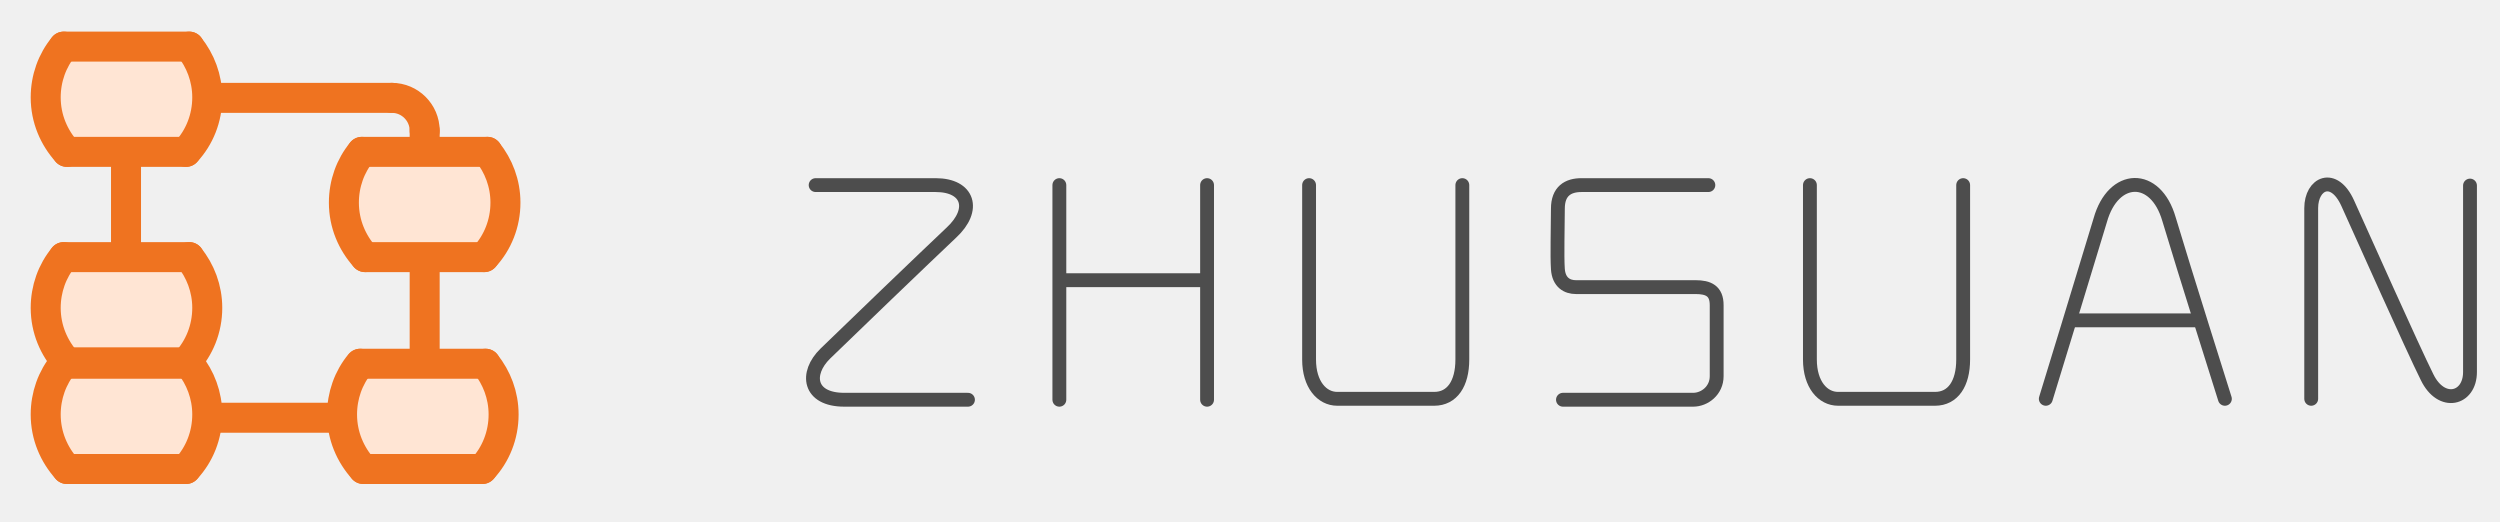
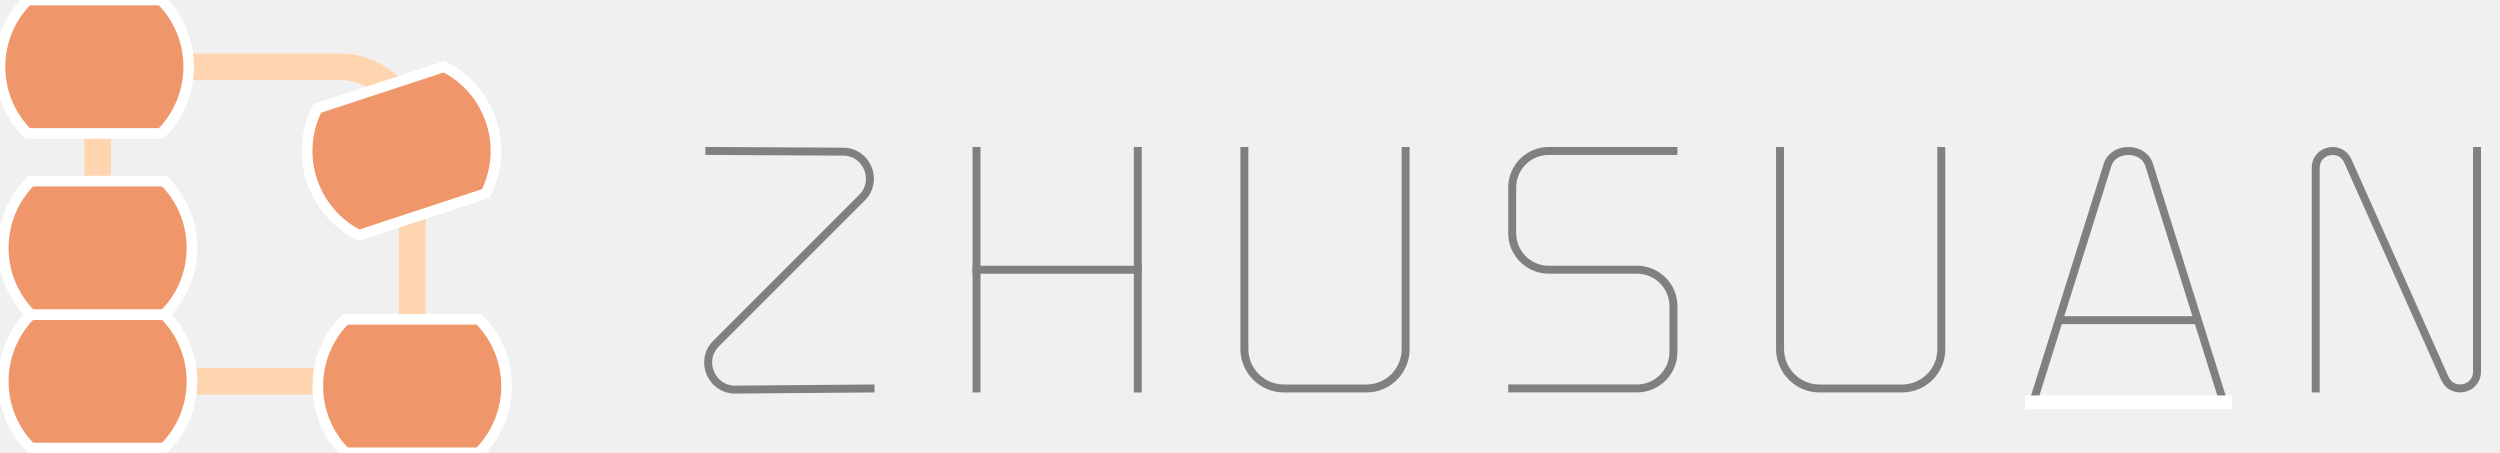
- <svg xmlns="http://www.w3.org/2000/svg" version="1.1" id="图层_1" x="0px" y="0px" viewBox="0 0 541.6 113" style="enable-background:new 0 0 541.6 113;" xml:space="preserve">
-   <style type="text/css">
- 	.st0{fill:none;stroke:#EF7320;stroke-width:6.5;stroke-linecap:round;stroke-miterlimit:10;}
- 	.st1{fill:#FFE5D4;stroke:#EF7320;stroke-width:6.5;stroke-linecap:round;stroke-miterlimit:10;}
- 	.st2{fill:#FFE5D4;stroke:#EF7320;stroke-miterlimit:10;}
- 	.st3{fill:none;stroke:#4D4D4D;stroke-width:3;stroke-linecap:round;stroke-miterlimit:10;}
- 	.st4{fill:none;stroke:#4D4D4D;stroke-width:3;stroke-linejoin:round;stroke-miterlimit:10;}
- 	.st5{fill:none;stroke:#4D4D4D;stroke-width:3;stroke-miterlimit:10;}
- </style>
-   <g>
-     <line class="st0" x1="27.3" y1="19.3" x2="27.3" y2="89.4" />
-     <line class="st0" x1="93.9" y1="90.5" x2="23.8" y2="90.5" />
-     <line class="st0" x1="92" y1="89.9" x2="92" y2="28.3" />
-     <path class="st1" d="M92,28.3c0-3.9-3.2-7.1-7.1-7.1" />
-     <line class="st0" x1="84.9" y1="21.2" x2="28.7" y2="21.2" />
-     <g id="XMLID_5_">
-       <g>
-         <path class="st2" d="M14.3,10.1H41c2.4,3,3.9,6.8,3.9,11c0,4.5-1.7,8.7-4.6,11.8H14.5c-2.8-3.1-4.6-7.2-4.6-11.8     c0-4.1,1.4-8,3.9-11C13.8,10.1,14.3,10.1,14.3,10.1z" />
-       </g>
-       <g>
-         <path class="st1" d="M41,10.1c2.4,3,3.9,6.8,3.9,11c0,4.5-1.7,8.7-4.6,11.8" />
-         <path class="st1" d="M14.5,32.9c-2.8-3.1-4.6-7.2-4.6-11.8c0-4.1,1.4-8,3.9-11" />
-         <polyline class="st1" points="41,10.1 14.3,10.1 13.8,10.1    " />
-         <line class="st0" x1="14.5" y1="32.9" x2="40.3" y2="32.9" />
-       </g>
-     </g>
-     <g id="XMLID_2_">
-       <g>
-         <path class="st2" d="M14.3,78.8H41c2.4,3,3.9,6.8,3.9,11c0,4.5-1.7,8.7-4.6,11.8H14.5c-2.8-3.1-4.6-7.2-4.6-11.8     c0-4.1,1.4-8,3.9-11H14.3z" />
-       </g>
-       <g>
-         <path class="st1" d="M41,78.8c2.4,3,3.9,6.8,3.9,11c0,4.5-1.7,8.7-4.6,11.8" />
-         <path class="st1" d="M14.5,101.6c-2.8-3.1-4.6-7.2-4.6-11.8c0-4.1,1.4-8,3.9-11" />
-         <polyline class="st1" points="41,78.8 14.3,78.8 13.8,78.8    " />
-         <line class="st0" x1="14.5" y1="101.6" x2="40.3" y2="101.6" />
-       </g>
-     </g>
-     <g id="XMLID_1_">
-       <g>
-         <path class="st2" d="M78.5,78.8h26.7c2.4,3,3.9,6.8,3.9,11c0,4.5-1.7,8.7-4.6,11.8H78.7c-2.8-3.1-4.6-7.2-4.6-11.8     c0-4.1,1.4-8,3.9-11H78.5z" />
-       </g>
-       <g>
-         <path class="st1" d="M105.2,78.8c2.4,3,3.9,6.8,3.9,11c0,4.5-1.7,8.7-4.6,11.8" />
-         <path class="st1" d="M78.7,101.6c-2.8-3.1-4.6-7.2-4.6-11.8c0-4.1,1.4-8,3.9-11" />
-         <polyline class="st1" points="105.2,78.8 78.5,78.8 78.1,78.8    " />
-         <line class="st0" x1="78.7" y1="101.6" x2="104.5" y2="101.6" />
-       </g>
-     </g>
-     <g id="XMLID_11_">
-       <g>
-         <path class="st2" d="M14.3,55.7H41c2.4,3,3.9,6.8,3.9,11c0,4.5-1.7,8.7-4.6,11.8H14.5c-2.8-3.1-4.6-7.2-4.6-11.8     c0-4.1,1.4-8,3.9-11C13.8,55.7,14.3,55.7,14.3,55.7z" />
-       </g>
-       <g>
-         <path class="st1" d="M41,55.7c2.4,3,3.9,6.8,3.9,11c0,4.5-1.7,8.7-4.6,11.8" />
-         <path class="st1" d="M14.5,78.5c-2.8-3.1-4.6-7.2-4.6-11.8c0-4.1,1.4-8,3.9-11" />
-         <polyline class="st1" points="41,55.7 14.3,55.7 13.8,55.7    " />
-         <line class="st0" x1="14.5" y1="78.5" x2="40.3" y2="78.5" />
-       </g>
-     </g>
-     <g id="XMLID_3_">
-       <g>
-         <path class="st2" d="M78.9,32.9h26.7c2.4,3,3.9,6.8,3.9,11c0,4.5-1.7,8.7-4.6,11.8H79.1c-2.8-3.1-4.6-7.2-4.6-11.8     c0-4.1,1.4-8,3.9-11C78.4,32.9,78.9,32.9,78.9,32.9z" />
-       </g>
-       <g>
-         <path class="st1" d="M105.6,32.9c2.4,3,3.9,6.8,3.9,11c0,4.5-1.7,8.7-4.6,11.8" />
-         <path class="st1" d="M79.1,55.7c-2.8-3.1-4.6-7.2-4.6-11.8c0-4.1,1.4-8,3.9-11" />
-         <polyline class="st1" points="105.6,32.9 78.9,32.9 78.4,32.9    " />
-         <line class="st0" x1="79.1" y1="55.7" x2="104.9" y2="55.7" />
-       </g>
-     </g>
+ <svg xmlns="http://www.w3.org/2000/svg" enable-background="new 0 0 471 85.31" viewBox="0 0 471 85.31">
+   <g stroke-miterlimit="10">
+     <path d="m63.91 71.84h-31.77c-7.59 0-13.75-6.16-13.75-13.75v-31.77c0-7.59 6.16-13.75 13.75-13.75h31.77c7.59 0 13.75 6.16 13.75 13.75v31.77c-.01 7.59-6.16 13.75-13.75 13.75z" fill="none" stroke="#ffd5b0" stroke-width="5" />
+     <path d="m30.35 0c6.94 6.94 6.94 18.2 0 25.14h-25.14c-6.95-6.94-6.95-18.2 0-25.14z" fill="#ef966a" stroke="#fff" stroke-width="2" />
+     <path d="m30.96 59.27c6.94 6.94 6.94 18.2 0 25.14h-25.14c-6.94-6.94-6.94-18.2 0-25.14z" fill="#ef966a" stroke="#fff" stroke-width="2" />
+     <path d="m30.96 34.12c6.94 6.94 6.94 18.2 0 25.14h-25.14c-6.94-6.94-6.94-18.2 0-25.14z" fill="#ef966a" stroke="#fff" stroke-width="2" />
+     <path d="m90.23 60.16c6.94 6.94 6.94 18.2 0 25.14h-25.15c-6.94-6.94-6.94-18.2 0-25.14z" fill="#ef966a" stroke="#fff" stroke-width="2" />
+     <path d="m83.67 12.57c8.76 4.43 12.28 15.12 7.85 23.89l-23.89 7.85c-8.76-4.43-12.28-15.12-7.85-23.89z" fill="#ef966a" stroke="#fff" stroke-width="2" />
+     <path d="m183.98 28.44v22.38 22.37" fill="none" stroke="#808080" stroke-linecap="square" stroke-width="1.5" />
+     <path d="m214.36 28.44v22.38 22.37" fill="none" stroke="#808080" stroke-linecap="square" stroke-width="1.5" />
+     <path d="m183.98 50.82h30.38" fill="none" stroke="#808080" stroke-linecap="square" stroke-width="1.5" />
+     <path d="m234.44 28.44v37.3c0 4.11 3.34 7.45 7.45 7.45h15.54c4.08 0 7.39-3.31 7.39-7.39v-37.36" fill="none" stroke="#808080" stroke-linecap="square" stroke-width="1.5" />
+     <path d="m335.36 28.44v37.3c0 4.11 3.34 7.45 7.45 7.45h15.54c4.08 0 7.39-3.31 7.39-7.39v-37.36" fill="none" stroke="#808080" stroke-linecap="square" stroke-width="1.5" />
+     <path d="m436.28 73.19v-41.58c0-3.41 4.66-4.4 6.05-1.29l18.29 40.99c1.39 3.11 6.05 2.12 6.05-1.29v-41.58" fill="none" stroke="#808080" stroke-linecap="square" stroke-width="1.5" />
+     <path d="m133.64 28.44 25.2.13c4.51.02 6.75 5.48 3.56 8.67l-13.57 13.57-13.92 13.92c-3.21 3.21-.91 8.71 3.63 8.67l25.48-.21" fill="none" stroke="#808080" stroke-linecap="square" stroke-width="1.5" />
+     <path d="m315.28 28.44h-23.5c-3.8 0-6.88 3.08-6.88 6.88v8.61c0 3.8 3.08 6.88 6.88 6.88h16.62c3.8 0 6.88 3.08 6.88 6.88v8.61c0 3.8-3.08 6.88-6.88 6.88h-23.5" fill="none" stroke="#808080" stroke-linecap="square" stroke-width="1.5" />
+     <path d="m383.44 74.5 13.64-43.49c1.1-3.42 6.69-3.42 7.8 0l13.64 43.49" fill="none" stroke="#808080" stroke-linecap="square" stroke-width="1.5" />
+     <path d="m387.61 60.32h26.74" fill="none" stroke="#808080" stroke-width="1.5" />
  </g>
-   <g>
-     <g>
-       <line class="st3" x1="229.5" y1="40.1" x2="229.5" y2="86.6" />
-       <line class="st3" x1="261.5" y1="40.1" x2="261.5" y2="86.6" />
-       <line class="st4" x1="229.5" y1="60.7" x2="261.5" y2="60.7" />
-     </g>
-     <path class="st3" d="M283.6,40.1v37.8c0,5.4,2.8,8.5,6.1,8.5c0,0,16.4,0,21,0c3.9,0,6.1-3.3,6.1-8.5s0-37.8,0-37.8" />
-     <path class="st3" d="M370.1,40.1h-27.5c-2.9,0-5.1,1.3-5.1,5.1s-0.2,10.2,0,13.1c0.2,2.9,2,3.9,3.9,3.9c2,0,23.1,0,25.9,0   s4.6,0.8,4.6,3.9c0,2.9,0,12.5,0,15.4c0,3.1-2.6,5.1-5.1,5.1c-2.5,0-28.2,0-28.2,0" />
-     <g>
-       <path class="st3" d="M443.2,86.4c0,0,8.8-28.7,11.8-38.7c2.8-10,12-10.3,14.9-0.2C473,57.9,482,86.4,482,86.4" />
-       <line class="st5" x1="448.6" y1="69.4" x2="476.3" y2="69.4" />
-     </g>
-     <path class="st3" d="M500.7,86.4V45.1c0-5.4,4.9-7.7,7.9-1.1c2.9,6.4,14.1,31.5,17.2,37.7c3.1,6.4,9.3,4.8,9.3-1.1V40.2" />
-     <path class="st3" d="M392.1,40.1v37.8c0,5.4,2.8,8.5,6.1,8.5c0,0,16.4,0,21,0c3.9,0,6.1-3.3,6.1-8.5s0-37.8,0-37.8" />
-     <path class="st3" d="M176.7,40.1c0,0,18.9,0,26,0c7.1,0,8.8,5.3,3.4,10.3c-5.3,5-22.9,21.9-27.3,26.2c-4.4,4.3-3.6,10,4.1,10   s26.8,0,26.8,0" />
-   </g>
+   <path d="m381.52 74.5h38.99v2.59h-38.99z" fill="#fff" />
</svg>
